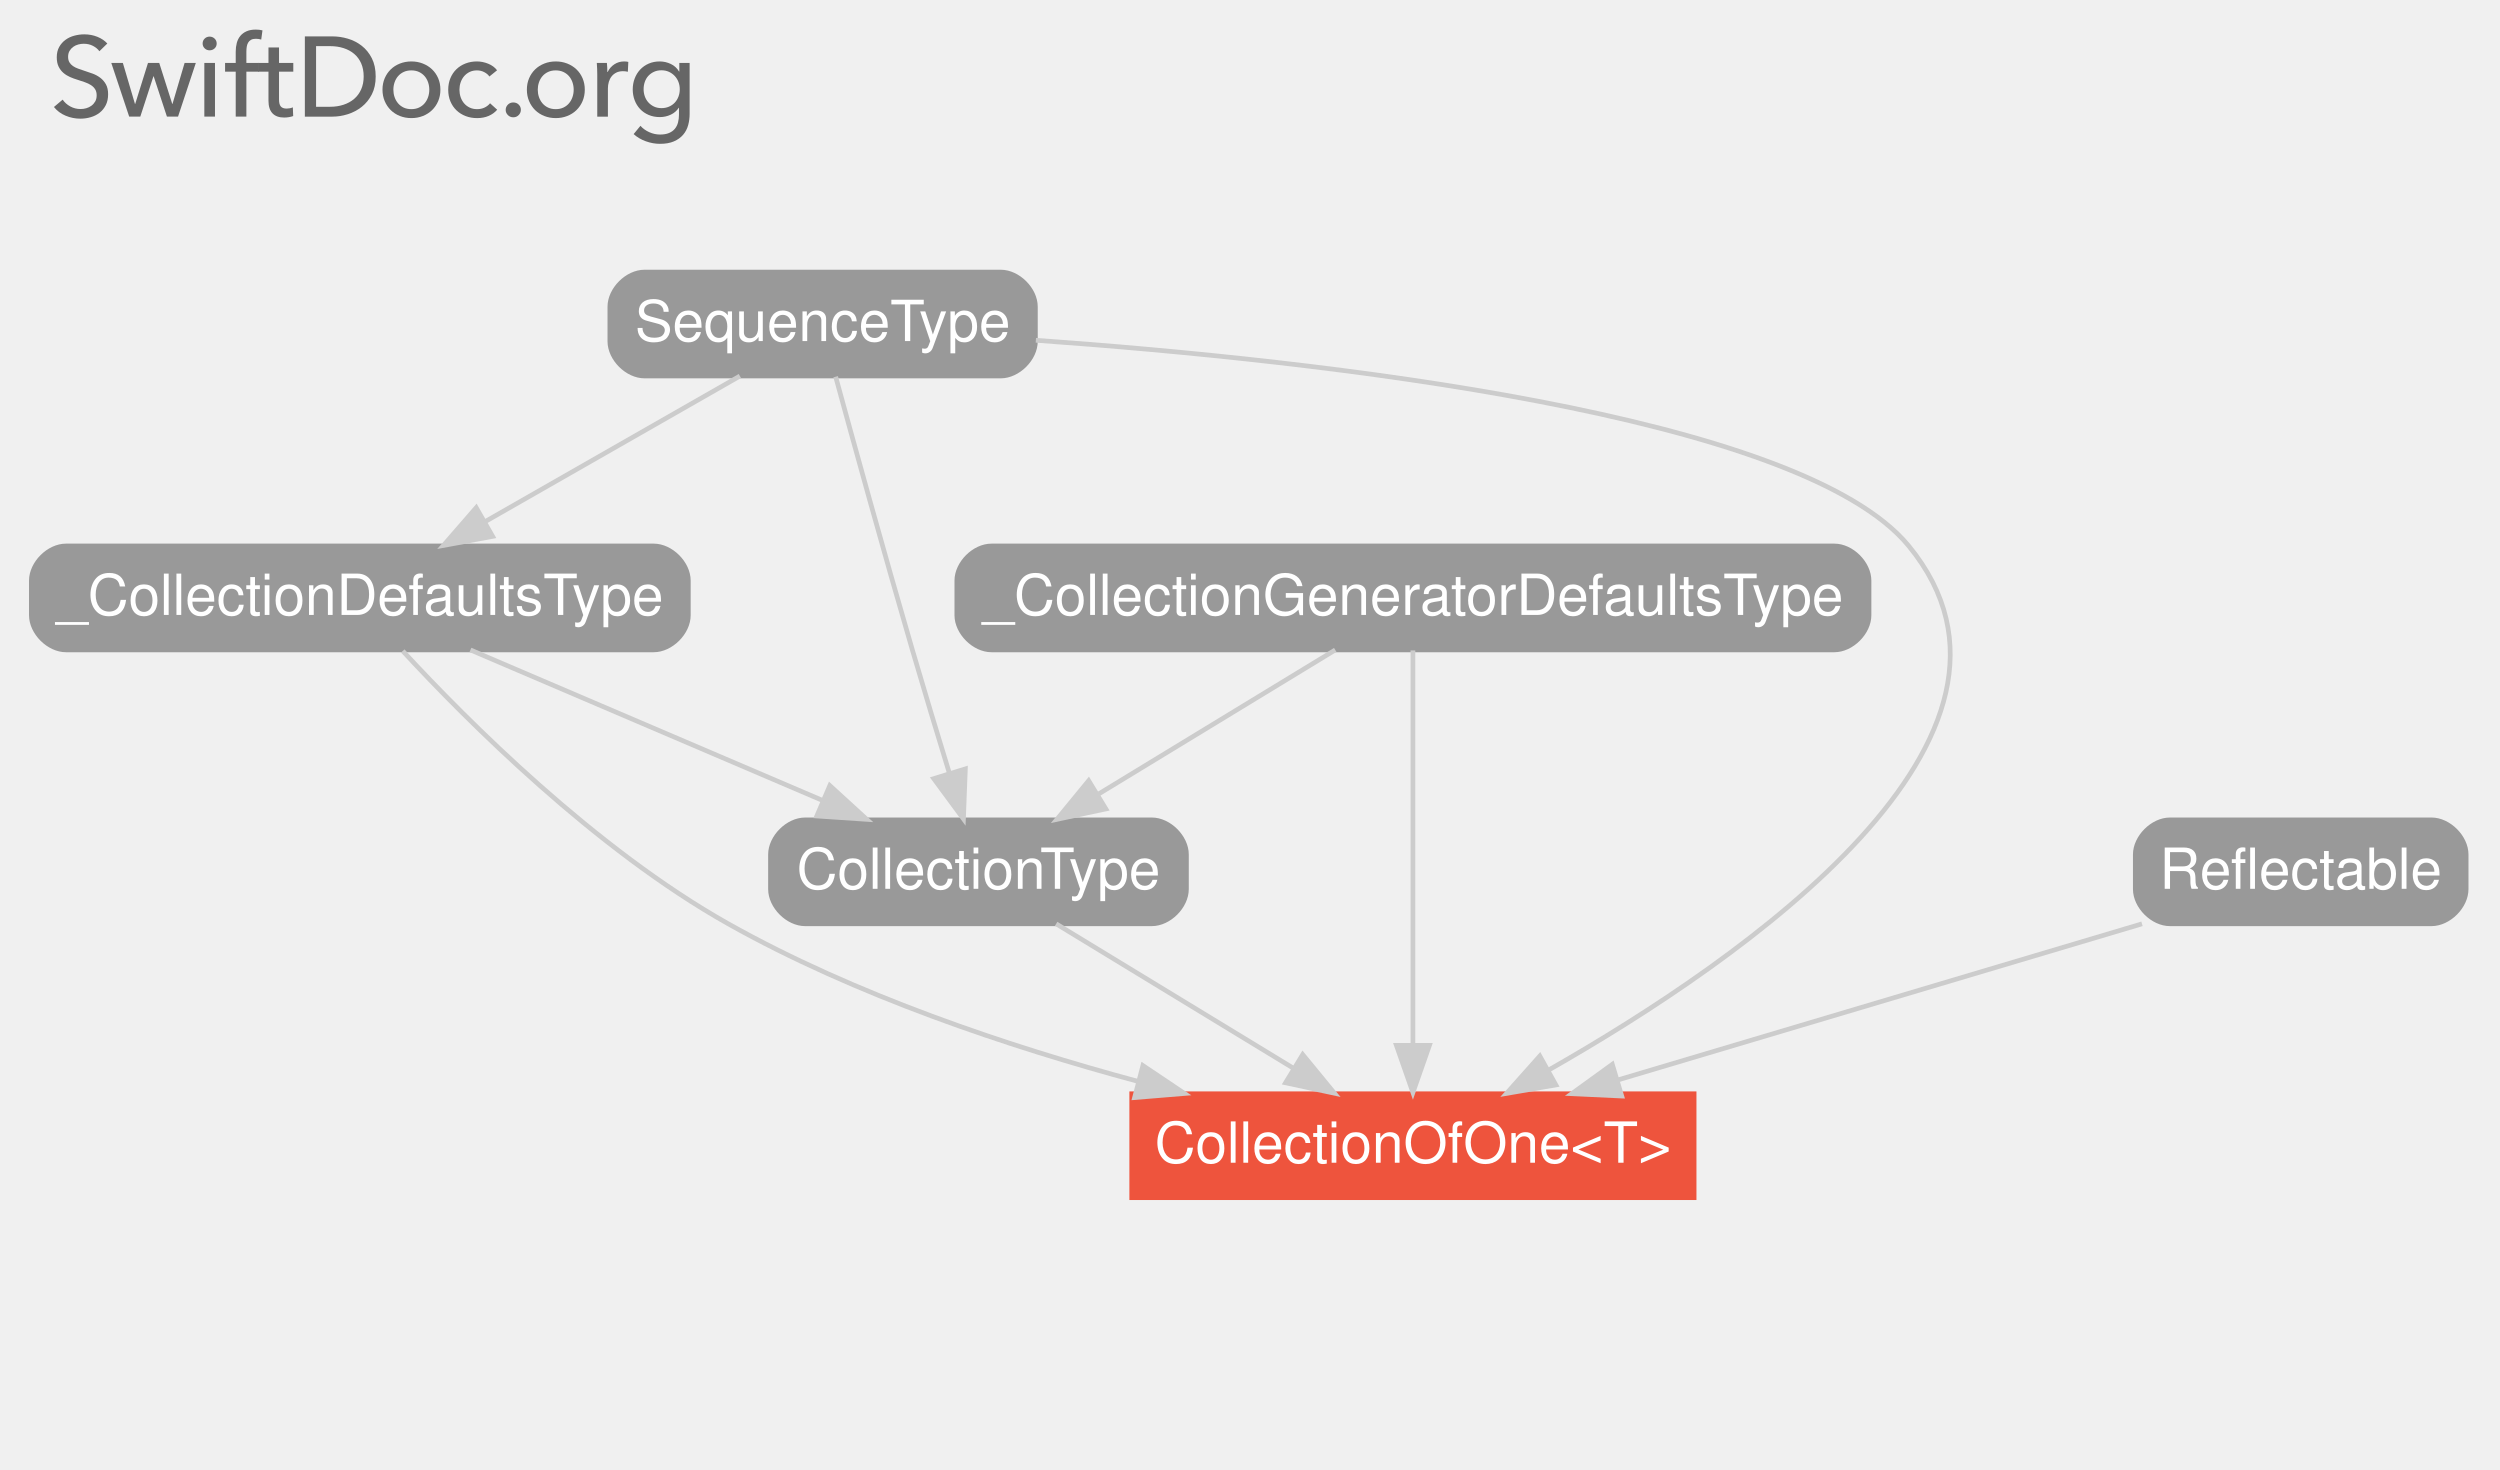
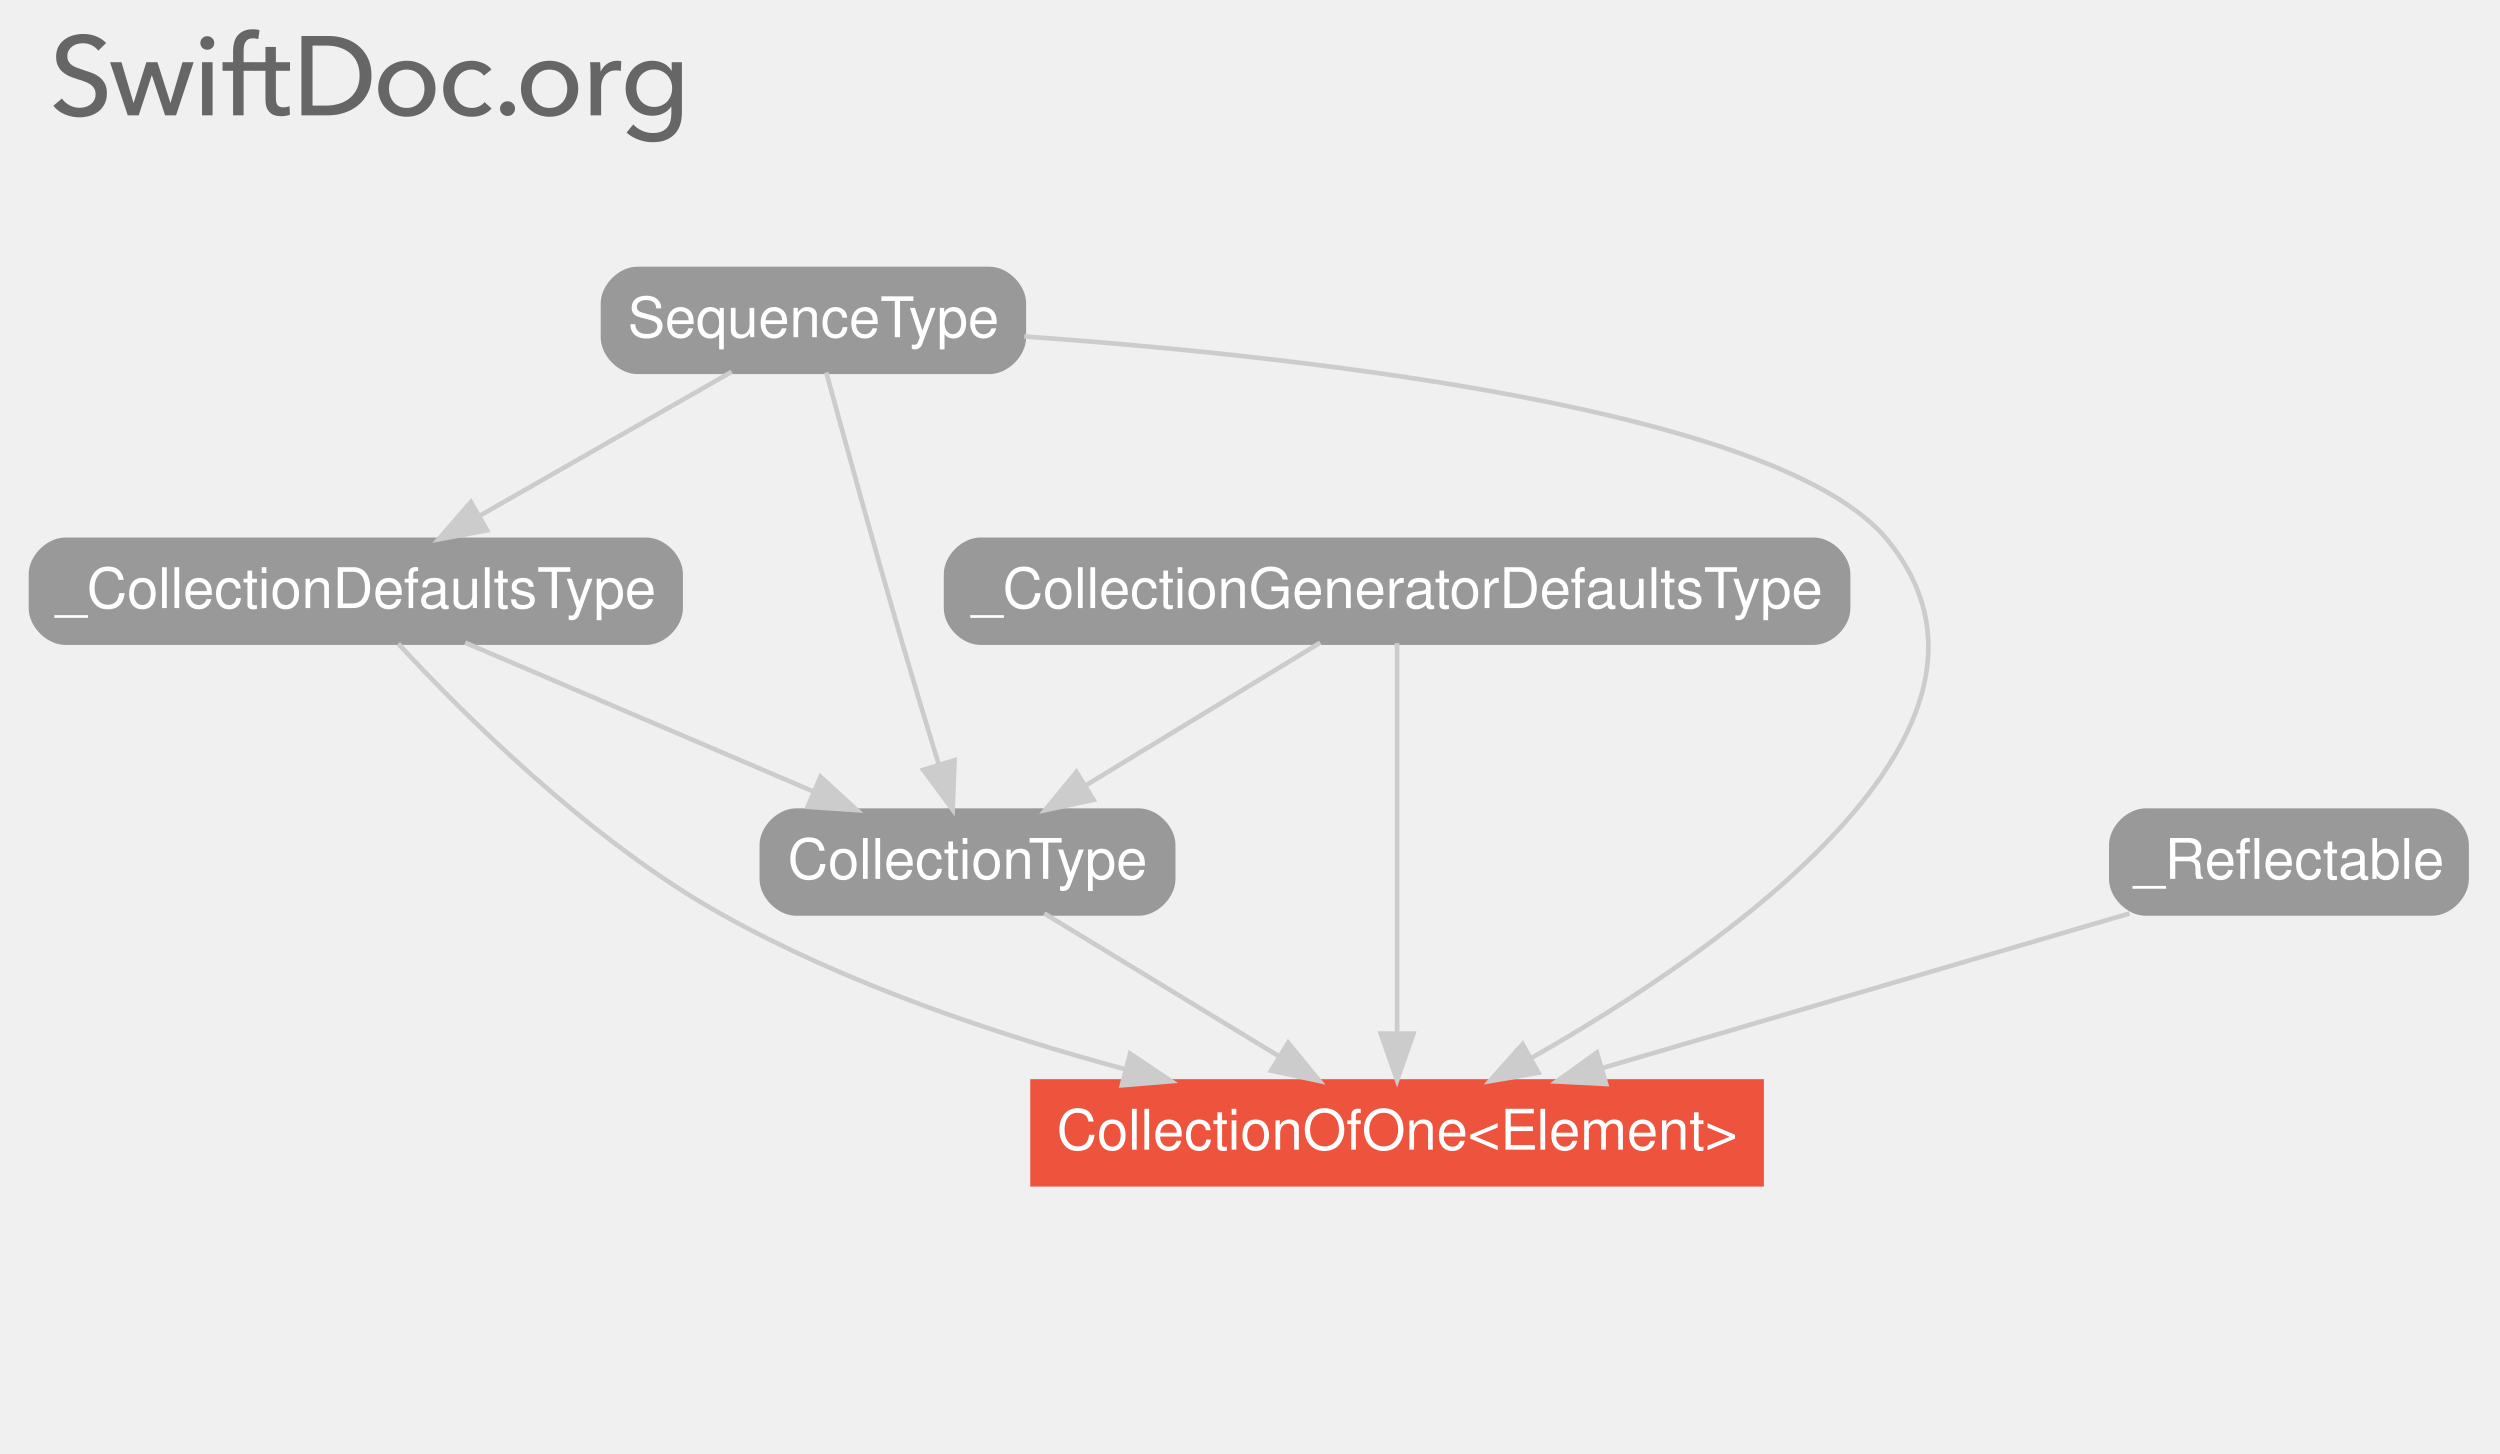
- <svg xmlns="http://www.w3.org/2000/svg" xmlns:xlink="http://www.w3.org/1999/xlink" width="529pt" height="311pt" viewBox="0.00 0.00 529.40 311.20">
+ <svg xmlns="http://www.w3.org/2000/svg" xmlns:xlink="http://www.w3.org/1999/xlink" width="535pt" height="311pt" viewBox="0.00 0.00 535.40 311.20">
  <g id="graph0" class="graph" transform="scale(1 1) rotate(0) translate(7.2 253.6)">
    <g transform="translate(0 -253.6)">
      <g>
        <path fill="#666666" d="M13.846,10.832c-0.336-0.464-0.792-0.844-1.368-1.14s-1.224-0.444-1.944-0.444         c-0.384,0-0.772,0.052-1.164,0.156C8.977,9.509,8.622,9.677,8.301,9.908c-0.32,0.232-0.58,0.52-0.78,0.864         c-0.2,0.344-0.3,0.756-0.3,1.236c0,0.464,0.092,0.852,0.276,1.164c0.184,0.312,0.432,0.576,0.744,0.792s0.68,0.4,1.104,0.552         c0.423,0.152,0.876,0.309,1.356,0.468c0.576,0.177,1.16,0.376,1.752,0.601c0.592,0.224,1.128,0.52,1.608,0.888         s0.872,0.828,1.176,1.38s0.456,1.252,0.456,2.101c0,0.88-0.164,1.644-0.492,2.292c-0.328,0.647-0.765,1.184-1.308,1.607         c-0.544,0.424-1.172,0.74-1.884,0.948s-1.444,0.312-2.196,0.312c-1.072,0-2.108-0.208-3.108-0.624         c-1-0.415-1.828-1.031-2.484-1.848l1.848-1.56c0.4,0.592,0.936,1.071,1.608,1.439c0.672,0.368,1.399,0.552,2.184,0.552         c0.4,0,0.8-0.056,1.2-0.168c0.4-0.111,0.764-0.288,1.092-0.527c0.328-0.24,0.596-0.54,0.804-0.9         c0.208-0.36,0.312-0.796,0.312-1.308s-0.108-0.94-0.324-1.284c-0.216-0.344-0.508-0.636-0.876-0.876s-0.796-0.444-1.284-0.612         c-0.488-0.168-1.004-0.34-1.548-0.516c-0.544-0.16-1.08-0.356-1.608-0.588c-0.528-0.232-1-0.528-1.416-0.889         c-0.416-0.359-0.752-0.804-1.008-1.332c-0.256-0.527-0.384-1.184-0.384-1.968c0-0.848,0.172-1.576,0.516-2.184         c0.344-0.608,0.792-1.112,1.344-1.512c0.552-0.4,1.176-0.692,1.872-0.876c0.696-0.184,1.396-0.276,2.1-0.276         c0.992,0,1.92,0.176,2.784,0.528c0.864,0.352,1.56,0.824,2.088,1.416L13.846,10.832z" />
        <path fill="#666666" d="M18.813,13.304l2.568,8.688h0.048l2.712-8.688h2.376l2.76,8.688h0.048l2.568-8.688h2.376L30.501,24.68         h-2.352l-2.808-8.544h-0.048l-2.784,8.544h-2.352l-3.792-11.376H18.813z" />
        <path fill="#666666" d="M38.685,9.2c0,0.416-0.147,0.76-0.44,1.032c-0.294,0.272-0.647,0.408-1.06,0.408s-0.762-0.14-1.047-0.42         c-0.286-0.28-0.429-0.62-0.429-1.02c0-0.416,0.143-0.764,0.429-1.044c0.286-0.28,0.635-0.42,1.047-0.42s0.766,0.14,1.06,0.42         C38.538,8.437,38.685,8.784,38.685,9.2z M38.325,24.68h-2.256V13.304h2.256V24.68z" />
        <path fill="#666666" d="M47.613,15.152h-2.64v9.528h-2.256v-9.528h-2.256v-1.848h2.256v-2.376c0-0.672,0.076-1.292,0.228-1.86         c0.152-0.568,0.4-1.06,0.744-1.476c0.344-0.416,0.784-0.744,1.32-0.984c0.536-0.24,1.188-0.36,1.956-0.36         c0.544,0,1.016,0.056,1.416,0.168l-0.264,1.944c-0.176-0.048-0.352-0.088-0.528-0.12c-0.176-0.032-0.376-0.048-0.6-0.048         c-0.432,0-0.78,0.076-1.044,0.228c-0.264,0.152-0.468,0.356-0.612,0.612s-0.24,0.548-0.288,0.876         c-0.048,0.328-0.072,0.668-0.072,1.02v2.376h2.64V15.152z" />
        <path fill="#666666" d="M54.909,15.152h-3.024v5.91c0,0.687,0.128,1.177,0.384,1.472c0.256,0.295,0.664,0.442,1.224,0.442         c0.208,0,0.432-0.021,0.672-0.065c0.24-0.044,0.456-0.11,0.648-0.198l0.072,1.848c-0.272,0.096-0.572,0.172-0.9,0.229         c-0.328,0.056-0.668,0.084-1.02,0.084c-1.072,0-1.892-0.296-2.46-0.889c-0.568-0.592-0.852-1.479-0.852-2.664v-6.168h-2.184         v-1.848h2.184V10.04h2.232v3.264h3.024V15.152z" />
        <path fill="#666666" d="M57.356,7.688h5.832c1.088,0,2.176,0.16,3.264,0.48c1.088,0.32,2.072,0.824,2.952,1.512         s1.592,1.568,2.136,2.64c0.544,1.072,0.816,2.36,0.816,3.864c0,1.456-0.272,2.716-0.816,3.78s-1.256,1.943-2.136,2.64         s-1.864,1.216-2.952,1.561c-1.088,0.344-2.176,0.516-3.264,0.516h-5.832V7.688z M59.732,22.593h2.976         c1.024,0,1.972-0.145,2.844-0.432c0.872-0.288,1.624-0.704,2.256-1.248c0.632-0.544,1.124-1.216,1.476-2.017         c0.352-0.8,0.528-1.704,0.528-2.712c0-1.056-0.176-1.983-0.528-2.784c-0.353-0.8-0.844-1.468-1.476-2.004         c-0.632-0.536-1.384-0.944-2.256-1.224s-1.82-0.42-2.844-0.42h-2.976V22.593z" />
        <path fill="#666666" d="M86.06,18.969c0,0.88-0.156,1.688-0.468,2.424c-0.312,0.736-0.744,1.372-1.296,1.908         c-0.552,0.536-1.204,0.952-1.956,1.248c-0.752,0.296-1.56,0.443-2.424,0.443c-0.864,0-1.672-0.147-2.424-0.443         c-0.752-0.296-1.4-0.712-1.944-1.248c-0.544-0.536-0.972-1.172-1.284-1.908c-0.312-0.735-0.468-1.544-0.468-2.424         s0.156-1.684,0.468-2.412c0.312-0.728,0.74-1.356,1.284-1.884c0.543-0.528,1.191-0.939,1.944-1.236         c0.752-0.296,1.56-0.444,2.424-0.444c0.864,0,1.672,0.148,2.424,0.444c0.752,0.297,1.404,0.708,1.956,1.236         c0.552,0.527,0.984,1.156,1.296,1.884C85.904,17.285,86.06,18.089,86.06,18.969z M83.708,18.98c0-0.542-0.084-1.061-0.252-1.556         c-0.169-0.494-0.414-0.929-0.734-1.304s-0.718-0.674-1.192-0.897s-1.015-0.335-1.625-0.335c-0.61,0-1.152,0.111-1.625,0.335         c-0.474,0.224-0.871,0.522-1.191,0.897c-0.321,0.375-0.566,0.81-0.734,1.304C76.184,17.92,76.1,18.438,76.1,18.98         c0,0.543,0.084,1.062,0.253,1.556c0.168,0.495,0.413,0.934,0.734,1.316c0.321,0.383,0.718,0.686,1.191,0.909         c0.473,0.224,1.015,0.335,1.625,0.335c0.61,0,1.151-0.111,1.625-0.335s0.871-0.526,1.192-0.909s0.565-0.821,0.734-1.316         C83.624,20.042,83.708,19.523,83.708,18.98z" />
        <path fill="#666666" d="M96.428,16.184c-0.24-0.368-0.6-0.676-1.08-0.924s-0.992-0.372-1.536-0.372         c-0.592,0-1.116,0.112-1.572,0.336c-0.456,0.225-0.844,0.524-1.164,0.9c-0.32,0.376-0.564,0.812-0.732,1.308         s-0.252,1.017-0.252,1.56c0,0.545,0.084,1.064,0.252,1.561s0.412,0.933,0.732,1.308c0.32,0.376,0.712,0.677,1.176,0.9         c0.464,0.225,0.992,0.336,1.584,0.336c0.576,0,1.1-0.111,1.572-0.336c0.472-0.224,0.86-0.528,1.164-0.912l1.512,1.368         c-0.48,0.561-1.08,0.996-1.8,1.308c-0.72,0.312-1.536,0.468-2.448,0.468c-0.88,0-1.692-0.144-2.436-0.432         c-0.744-0.288-1.388-0.691-1.932-1.212c-0.544-0.52-0.972-1.147-1.284-1.884s-0.468-1.561-0.468-2.473         c0-0.896,0.152-1.711,0.456-2.447c0.304-0.736,0.728-1.368,1.272-1.896c0.543-0.527,1.188-0.936,1.932-1.224         c0.744-0.288,1.548-0.433,2.412-0.433c0.8,0,1.596,0.16,2.388,0.48s1.419,0.784,1.884,1.392L96.428,16.184z" />
        <path fill="#666666" d="M103.1,23.24c0,0.417-0.152,0.784-0.456,1.104c-0.304,0.32-0.688,0.479-1.152,0.479         c-0.448,0-0.828-0.155-1.14-0.468c-0.312-0.312-0.468-0.676-0.468-1.092c0-0.432,0.152-0.804,0.456-1.116         c0.304-0.312,0.688-0.468,1.152-0.468c0.464,0,0.848,0.152,1.152,0.456C102.947,22.44,103.1,22.808,103.1,23.24z" />
        <path fill="#666666" d="M116.635,18.969c0,0.88-0.156,1.688-0.468,2.424c-0.312,0.736-0.744,1.372-1.296,1.908         c-0.552,0.536-1.204,0.952-1.956,1.248c-0.752,0.296-1.56,0.443-2.424,0.443c-0.864,0-1.672-0.147-2.424-0.443         c-0.752-0.296-1.4-0.712-1.944-1.248c-0.544-0.536-0.972-1.172-1.284-1.908c-0.312-0.735-0.468-1.544-0.468-2.424         s0.156-1.684,0.468-2.412c0.312-0.728,0.74-1.356,1.284-1.884c0.543-0.528,1.191-0.939,1.944-1.236         c0.752-0.296,1.56-0.444,2.424-0.444c0.864,0,1.672,0.148,2.424,0.444c0.752,0.297,1.404,0.708,1.956,1.236         c0.552,0.527,0.984,1.156,1.296,1.884C116.479,17.285,116.635,18.089,116.635,18.969z M114.283,18.98         c0-0.542-0.084-1.061-0.252-1.556c-0.169-0.494-0.414-0.929-0.734-1.304s-0.718-0.674-1.192-0.897s-1.015-0.335-1.625-0.335         c-0.61,0-1.152,0.111-1.625,0.335c-0.474,0.224-0.871,0.522-1.191,0.897c-0.321,0.375-0.566,0.81-0.734,1.304         c-0.169,0.495-0.253,1.014-0.253,1.556c0,0.543,0.084,1.062,0.253,1.556c0.168,0.495,0.413,0.934,0.734,1.316         c0.321,0.383,0.718,0.686,1.191,0.909c0.473,0.224,1.015,0.335,1.625,0.335c0.61,0,1.151-0.111,1.625-0.335         s0.871-0.526,1.192-0.909s0.565-0.821,0.734-1.316C114.199,20.042,114.283,19.523,114.283,18.98z" />
        <path fill="#666666" d="M119.251,14.577c-0.016-0.48-0.04-0.904-0.072-1.272h2.136c0.032,0.288,0.056,0.62,0.072,0.996         c0.016,0.376,0.024,0.684,0.024,0.924h0.072c0.32-0.672,0.788-1.212,1.404-1.62c0.616-0.408,1.308-0.612,2.076-0.612         c0.352,0,0.648,0.033,0.888,0.097l-0.096,2.088c-0.32-0.08-0.664-0.12-1.032-0.12c-0.544,0-1.016,0.101-1.416,0.3         c-0.4,0.2-0.732,0.468-0.996,0.805c-0.264,0.336-0.46,0.724-0.588,1.163c-0.128,0.44-0.192,0.9-0.192,1.381v5.976h-2.256v-8.928         C119.275,15.449,119.267,15.056,119.251,14.577z" />
        <path fill="#666666" d="M128.419,26.625c0.496,0.56,1.116,1.008,1.86,1.344c0.744,0.336,1.508,0.504,2.292,0.504         c0.752,0,1.384-0.108,1.896-0.324s0.924-0.512,1.236-0.888s0.536-0.82,0.672-1.332c0.136-0.513,0.204-1.064,0.204-1.656v-1.464         h-0.048c-0.416,0.641-0.984,1.128-1.704,1.464c-0.72,0.336-1.488,0.504-2.304,0.504c-0.864,0-1.652-0.151-2.364-0.456         c-0.712-0.304-1.316-0.72-1.812-1.248c-0.496-0.527-0.88-1.147-1.152-1.859s-0.408-1.477-0.408-2.292         c0-0.816,0.136-1.584,0.408-2.305c0.272-0.72,0.656-1.348,1.152-1.884c0.496-0.535,1.096-0.96,1.8-1.271         c0.704-0.312,1.488-0.469,2.352-0.469c0.816,0,1.596,0.177,2.34,0.528c0.744,0.353,1.332,0.888,1.764,1.608h0.048v-1.824h2.184         v10.8c0,0.832-0.104,1.628-0.312,2.388c-0.208,0.76-0.56,1.433-1.056,2.017s-1.144,1.052-1.944,1.404         c-0.8,0.352-1.792,0.527-2.976,0.527c-0.992,0-1.988-0.18-2.988-0.54c-1-0.359-1.86-0.868-2.58-1.523L128.419,26.625z          M129.091,18.873c0,0.527,0.084,1.031,0.253,1.512c0.168,0.479,0.417,0.904,0.746,1.271c0.329,0.369,0.726,0.664,1.192,0.889         c0.465,0.224,0.995,0.336,1.589,0.336c0.577,0,1.107-0.104,1.589-0.312c0.481-0.207,0.891-0.491,1.228-0.852         s0.598-0.784,0.782-1.272c0.185-0.487,0.277-1.012,0.277-1.571c0-0.544-0.093-1.057-0.277-1.536         c-0.185-0.48-0.449-0.904-0.794-1.272c-0.345-0.367-0.755-0.66-1.228-0.876c-0.474-0.216-1-0.324-1.577-0.324         c-0.594,0-1.124,0.108-1.589,0.324c-0.466,0.216-0.863,0.504-1.192,0.864s-0.578,0.784-0.746,1.271         C129.175,17.812,129.091,18.329,129.091,18.873z" />
      </g>
      <g>
        <a xlink:href="/" pointer-events="all" target="_top">
          <polygon fill="none" points="0,0 145,0 145,35 0,35 0,0" />
        </a>
      </g>
    </g>
    <g id="node1" class="node">
      <g id="a_node1">
        <a xlink:href="/swift-2/type/CollectionOfOne/" target="_top">
-           <polygon fill="#ee543d" stroke="#ee543d" points="351.541,-22 232.459,-22 232.459,-0 351.541,-0 351.541,-22" />
-           <text text-anchor="middle" x="292" y="-7.4" font-family="Helvetica,sans-Serif" font-size="12.00" fill="white">CollectionOfOne&lt;T&gt;</text>
+           <polygon fill="#ee543d" stroke="#ee543d" points="370.06,-22 213.94,-22 213.94,-0 370.06,-0 370.06,-22" />
+           <text text-anchor="middle" x="292" y="-7.4" font-family="Helvetica,sans-Serif" font-size="12.00" fill="white">CollectionOfOne&lt;Element&gt;</text>
        </a>
      </g>
    </g>
    <g id="node2" class="node">
      <g id="a_node2">
        <a xlink:href="/swift-2/protocol/CollectionType/" target="_top">
          <path fill="#999999" stroke="#999999" d="M236.704,-80C236.704,-80 163.296,-80 163.296,-80 159.63,-80 155.963,-76.333 155.963,-72.667 155.963,-72.667 155.963,-65.333 155.963,-65.333 155.963,-61.667 159.63,-58 163.296,-58 163.296,-58 236.704,-58 236.704,-58 240.37,-58 244.037,-61.667 244.037,-65.333 244.037,-65.333 244.037,-72.667 244.037,-72.667 244.037,-76.333 240.37,-80 236.704,-80" />
          <text text-anchor="middle" x="200" y="-65.4" font-family="Helvetica,sans-Serif" font-size="12.00" fill="white">CollectionType</text>
        </a>
      </g>
    </g>
    <g id="edge1" class="edge">
      <path fill="none" stroke="#cccccc" d="M216.448,-57.988C230.36,-49.52 250.526,-37.245 266.525,-27.507" />
      <polygon fill="#cccccc" stroke="#cccccc" points="268.662,-30.303 275.384,-22.114 265.023,-24.324 268.662,-30.303" />
    </g>
    <g id="node3" class="node">
      <g id="a_node3">
-         <a xlink:href="/swift-2/protocol/Reflectable/" target="_top">
-           <path fill="#999999" stroke="#999999" d="M507.693,-80C507.693,-80 452.307,-80 452.307,-80 448.64,-80 444.974,-76.333 444.974,-72.667 444.974,-72.667 444.974,-65.333 444.974,-65.333 444.974,-61.667 448.64,-58 452.307,-58 452.307,-58 507.693,-58 507.693,-58 511.36,-58 515.026,-61.667 515.026,-65.333 515.026,-65.333 515.026,-72.667 515.026,-72.667 515.026,-76.333 511.36,-80 507.693,-80" />
-           <text text-anchor="middle" x="480" y="-65.4" font-family="Helvetica,sans-Serif" font-size="12.00" fill="white">Reflectable</text>
-         </a>
-       </g>
-     </g>
-     <g id="edge5" class="edge">
-       <path fill="none" stroke="#cccccc" d="M446.389,-57.988C415.34,-48.74 369.047,-34.95 335.252,-24.884" />
-       <polygon fill="#cccccc" stroke="#cccccc" points="336.219,-21.52 325.636,-22.019 334.221,-28.228 336.219,-21.52" />
-     </g>
-     <g id="node4" class="node">
-       <g id="a_node4">
        <a xlink:href="/swift-2/protocol/SequenceType/" target="_top">
          <path fill="#999999" stroke="#999999" d="M204.718,-196C204.718,-196 129.282,-196 129.282,-196 125.615,-196 121.949,-192.333 121.949,-188.667 121.949,-188.667 121.949,-181.333 121.949,-181.333 121.949,-177.667 125.615,-174 129.282,-174 129.282,-174 204.718,-174 204.718,-174 208.385,-174 212.051,-177.667 212.051,-181.333 212.051,-181.333 212.051,-188.667 212.051,-188.667 212.051,-192.333 208.385,-196 204.718,-196" />
          <text text-anchor="middle" x="167" y="-181.4" font-family="Helvetica,sans-Serif" font-size="12.00" fill="white">SequenceType</text>
        </a>
      </g>
    </g>
    <g id="edge2" class="edge">
      <path fill="none" stroke="#cccccc" d="M212.153,-181.561C272.376,-177.255 374.088,-165.949 397,-138 430.063,-97.669 362.076,-50.555 320.703,-27.006" />
      <polygon fill="#cccccc" stroke="#cccccc" points="322.27,-23.873 311.828,-22.08 318.873,-29.993 322.27,-23.873" />
    </g>
    <g id="edge6" class="edge">
      <path fill="none" stroke="#cccccc" d="M169.76,-173.841C173.395,-160.531 180.025,-136.474 186,-116 188.504,-107.419 191.363,-97.969 193.841,-89.878" />
      <polygon fill="#cccccc" stroke="#cccccc" points="197.22,-90.798 196.819,-80.211 190.53,-88.738 197.22,-90.798" />
    </g>
-     <g id="node5" class="node">
-       <g id="a_node5">
+     <g id="node4" class="node">
+       <g id="a_node4">
        <a xlink:href="/swift-2/protocol/_CollectionDefaultsType/" target="_top">
          <path fill="#999999" stroke="#999999" d="M131.224,-138C131.224,-138 6.776,-138 6.776,-138 3.109,-138 -0.557,-134.333 -0.557,-130.667 -0.557,-130.667 -0.557,-123.333 -0.557,-123.333 -0.557,-119.667 3.109,-116 6.776,-116 6.776,-116 131.224,-116 131.224,-116 134.891,-116 138.557,-119.667 138.557,-123.333 138.557,-123.333 138.557,-130.667 138.557,-130.667 138.557,-134.333 134.891,-138 131.224,-138" />
          <text text-anchor="middle" x="69" y="-123.4" font-family="Helvetica,sans-Serif" font-size="12.00" fill="white">_CollectionDefaultsType</text>
        </a>
      </g>
    </g>
    <g id="edge9" class="edge">
      <path fill="none" stroke="#cccccc" d="M149.48,-173.988C134.522,-165.441 112.777,-153.015 95.66,-143.234" />
      <polygon fill="#cccccc" stroke="#cccccc" points="97.118,-140.036 86.699,-138.114 93.645,-146.114 97.118,-140.036" />
    </g>
    <g id="edge3" class="edge">
      <path fill="none" stroke="#cccccc" d="M78.088,-115.769C91.701,-101.027 118.811,-73.846 147,-58 173.86,-42.901 206.355,-32.01 233.769,-24.628" />
      <polygon fill="#cccccc" stroke="#cccccc" points="234.823,-27.971 243.62,-22.066 233.061,-21.196 234.823,-27.971" />
    </g>
    <g id="edge7" class="edge">
      <path fill="none" stroke="#cccccc" d="M92.42,-115.988C113.155,-107.124 143.647,-94.09 166.879,-84.159" />
      <polygon fill="#cccccc" stroke="#cccccc" points="168.522,-87.263 176.341,-80.114 165.77,-80.826 168.522,-87.263" />
    </g>
-     <g id="node6" class="node">
-       <g id="a_node6">
+     <g id="node5" class="node">
+       <g id="a_node5">
        <a xlink:href="/swift-2/protocol/_CollectionGeneratorDefaultsType/" target="_top">
          <path fill="#999999" stroke="#999999" d="M381.246,-138C381.246,-138 202.754,-138 202.754,-138 199.087,-138 195.421,-134.333 195.421,-130.667 195.421,-130.667 195.421,-123.333 195.421,-123.333 195.421,-119.667 199.087,-116 202.754,-116 202.754,-116 381.246,-116 381.246,-116 384.913,-116 388.579,-119.667 388.579,-123.333 388.579,-123.333 388.579,-130.667 388.579,-130.667 388.579,-134.333 384.913,-138 381.246,-138" />
          <text text-anchor="middle" x="292" y="-123.4" font-family="Helvetica,sans-Serif" font-size="12.00" fill="white">_CollectionGeneratorDefaultsType</text>
        </a>
      </g>
    </g>
    <g id="edge4" class="edge">
      <path fill="none" stroke="#cccccc" d="M292,-115.883C292,-97.17 292,-56.827 292,-32.287" />
      <polygon fill="#cccccc" stroke="#cccccc" points="295.5,-32.258 292,-22.258 288.5,-32.258 295.5,-32.258" />
    </g>
    <g id="edge8" class="edge">
      <path fill="none" stroke="#cccccc" d="M275.552,-115.988C261.64,-107.52 241.474,-95.245 225.475,-85.507" />
      <polygon fill="#cccccc" stroke="#cccccc" points="226.977,-82.324 216.616,-80.114 223.338,-88.303 226.977,-82.324" />
    </g>
+     <g id="node6" class="node">
+       <g id="a_node6">
+         <a xlink:href="/swift-2/protocol/_Reflectable/" target="_top">
+           <path fill="#999999" stroke="#999999" d="M513.7,-80C513.7,-80 452.3,-80 452.3,-80 448.634,-80 444.967,-76.333 444.967,-72.667 444.967,-72.667 444.967,-65.333 444.967,-65.333 444.967,-61.667 448.634,-58 452.3,-58 452.3,-58 513.7,-58 513.7,-58 517.366,-58 521.033,-61.667 521.033,-65.333 521.033,-65.333 521.033,-72.667 521.033,-72.667 521.033,-76.333 517.366,-80 513.7,-80" />
+           <text text-anchor="middle" x="483" y="-65.4" font-family="Helvetica,sans-Serif" font-size="12.00" fill="white">_Reflectable</text>
+         </a>
+       </g>
+     </g>
+     <g id="edge5" class="edge">
+       <path fill="none" stroke="#cccccc" d="M448.853,-57.988C417.308,-48.74 370.277,-34.95 335.942,-24.884" />
+       <polygon fill="#cccccc" stroke="#cccccc" points="336.754,-21.474 326.173,-22.019 334.784,-28.191 336.754,-21.474" />
+     </g>
  </g>
</svg>
